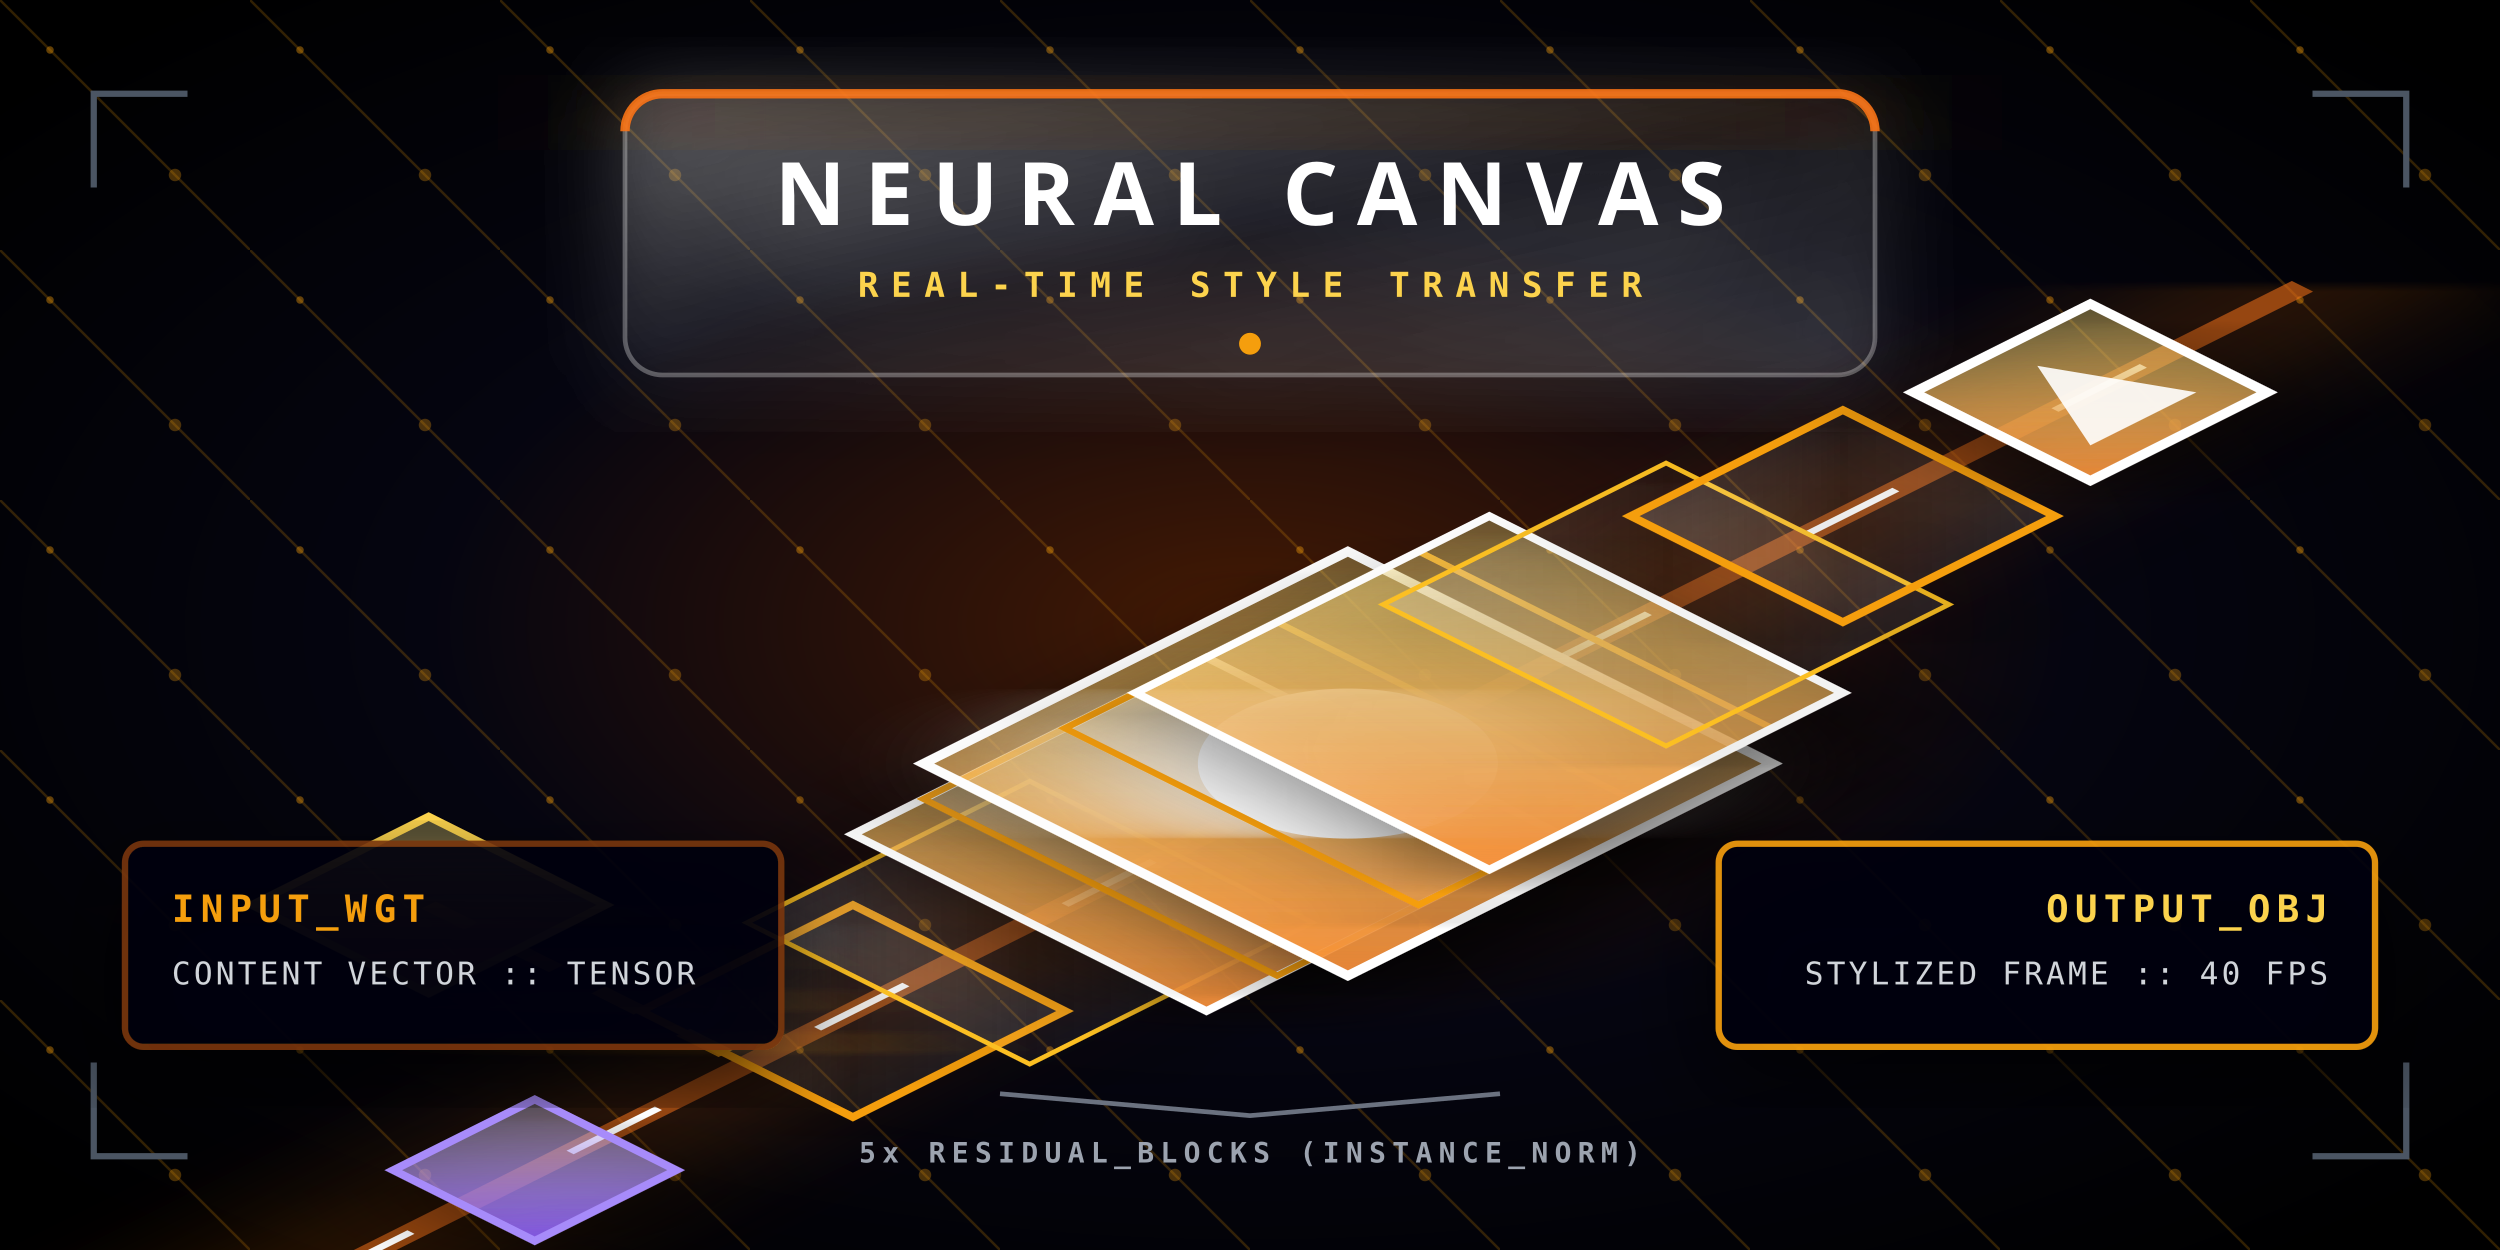
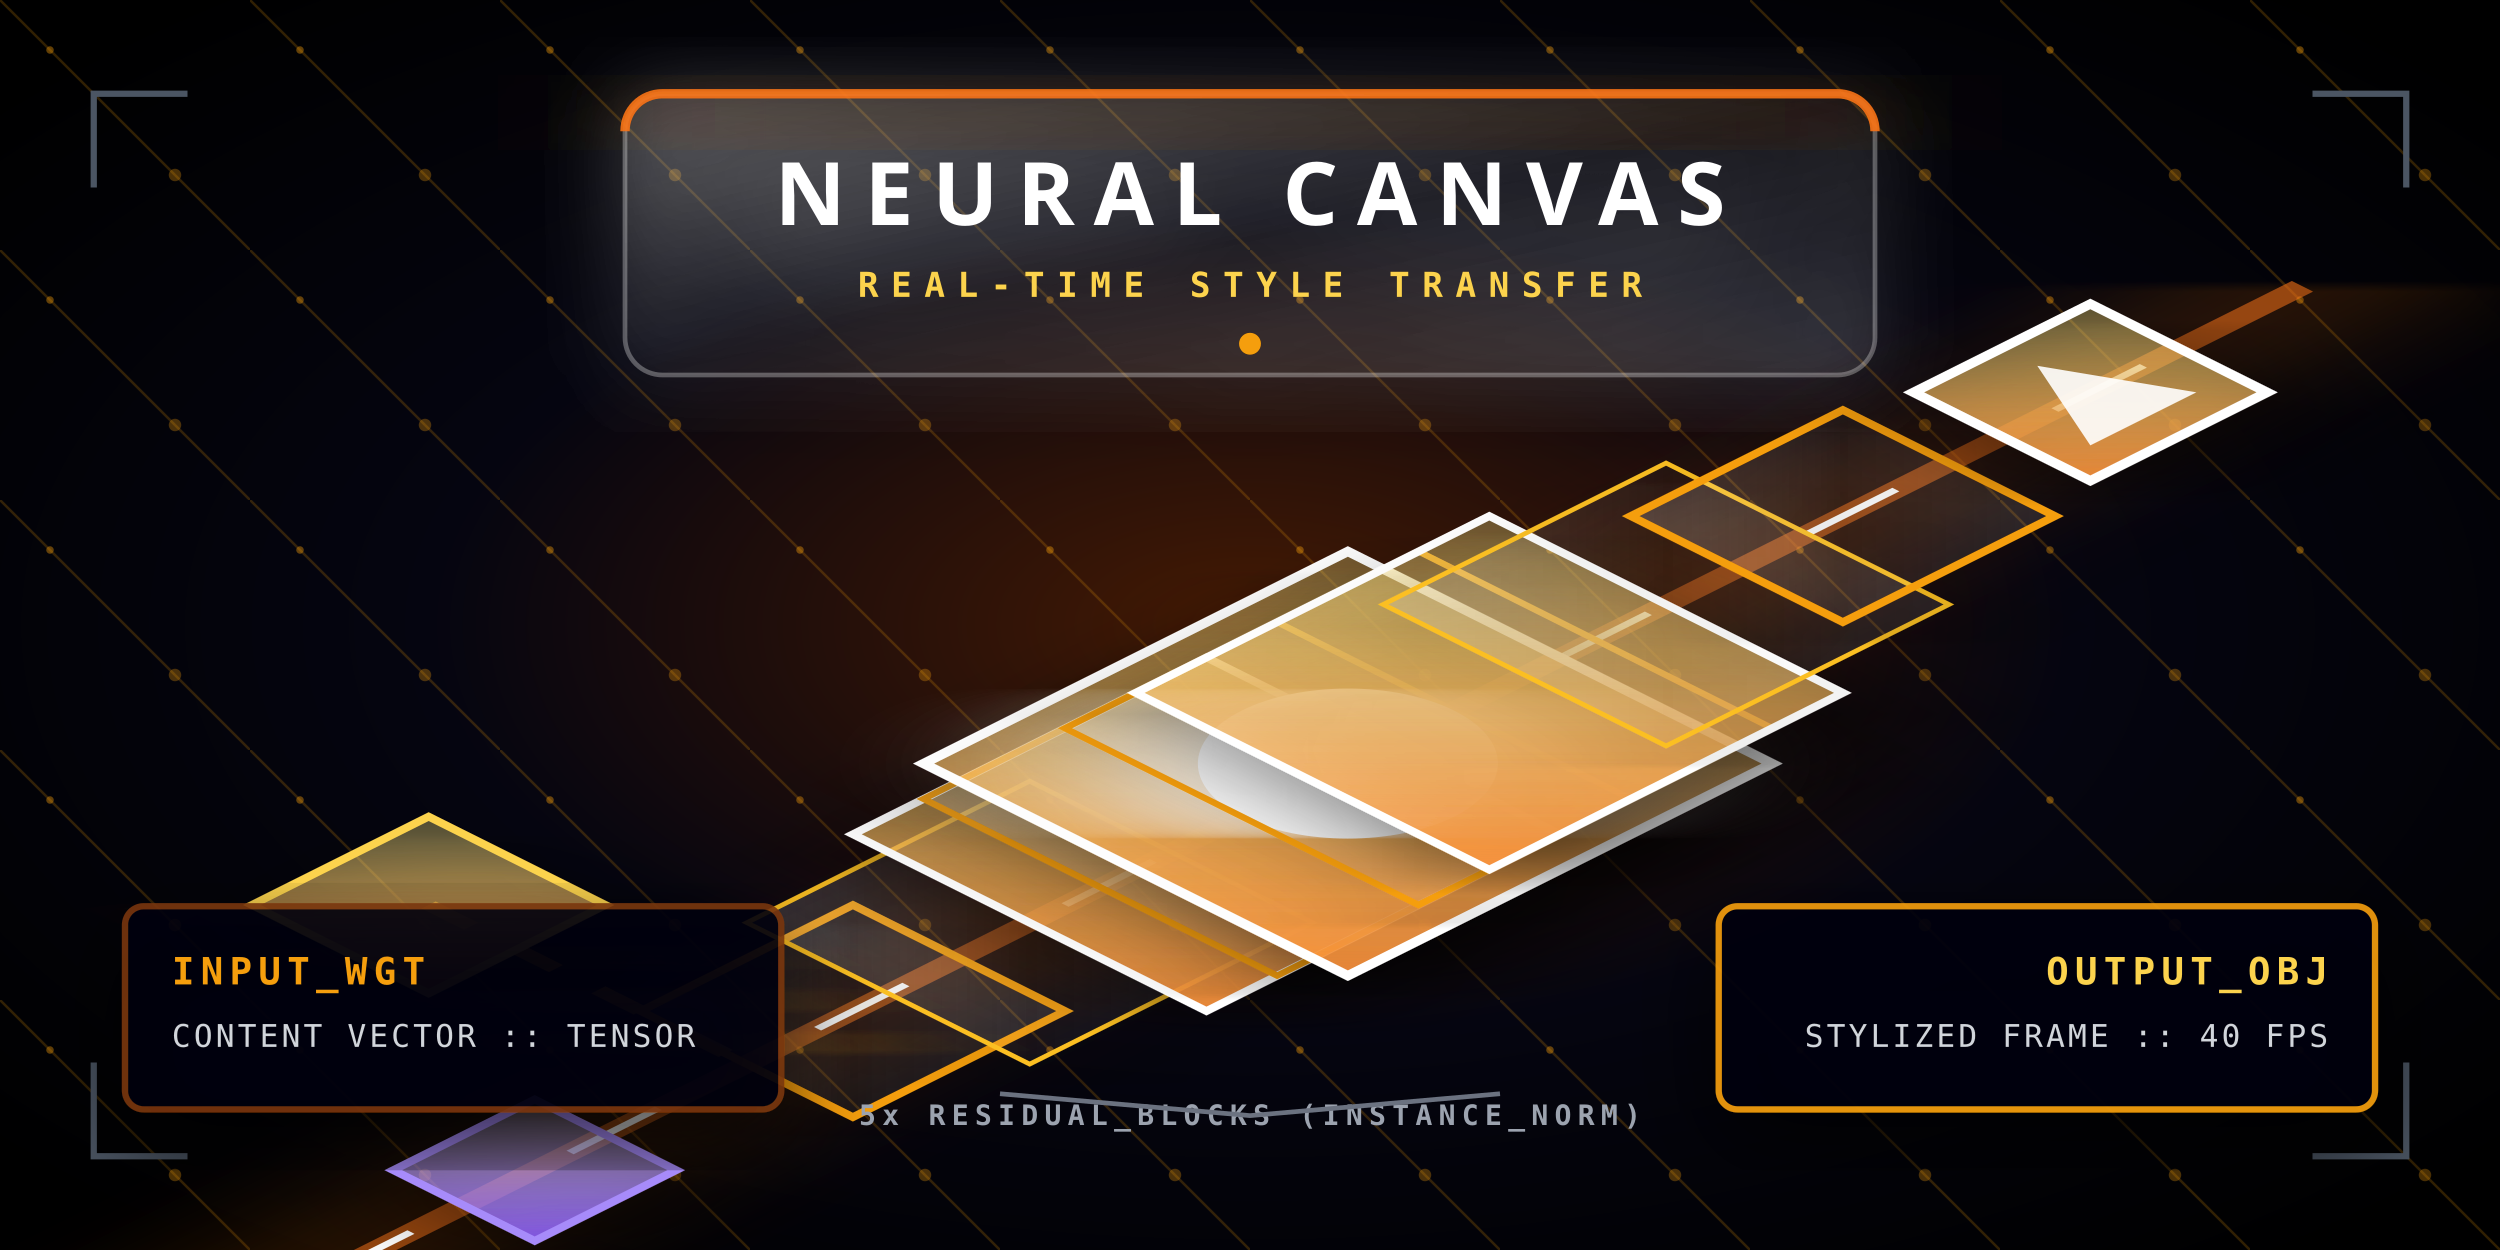
<svg xmlns="http://www.w3.org/2000/svg" viewBox="0 0 800 400" width="100%" height="100%">
  <defs>
    <radialGradient id="neuralAura" cx="50%" cy="50%" r="65%">
      <stop offset="0%" stop-color="#451a03" />
      <stop offset="50%" stop-color="#050510" />
      <stop offset="100%" stop-color="#000000" />
    </radialGradient>
    <linearGradient id="warmEnergy" x1="0" y1="1" x2="1" y2="0">
      <stop offset="0%" stop-color="#fb923c" stop-opacity="0.9" />
      <stop offset="100%" stop-color="#fef08a" stop-opacity="0.3" />
    </linearGradient>
    <linearGradient id="coolEnergy" x1="0" y1="1" x2="1" y2="0">
      <stop offset="0%" stop-color="#8b5cf6" stop-opacity="0.9" />
      <stop offset="100%" stop-color="#ddd6fe" stop-opacity="0.3" />
    </linearGradient>
    <linearGradient id="glassLinear" x1="0" y1="0" x2="1" y2="1">
      <stop offset="0%" stop-color="#ffffff" stop-opacity="0.15" />
      <stop offset="50%" stop-color="#ffffff" stop-opacity="0.02" />
      <stop offset="100%" stop-color="#ffffff" stop-opacity="0.08" />
    </linearGradient>
    <filter id="glassBlur" x="-20%" y="-20%" width="140%" height="140%">
      <feGaussianBlur stdDeviation="12" result="blur" />
      <feComposite in="SourceGraphic" in2="blur" operator="over" />
    </filter>
    <filter id="superGlowOrange" x="-50%" y="-50%" width="200%" height="200%">
      <feGaussianBlur stdDeviation="20" result="blur2" />
      <feGaussianBlur stdDeviation="6" result="blur1" />
      <feMerge>
        <feMergeNode in="blur2" />
        <feMergeNode in="blur1" />
        <feMergeNode in="SourceGraphic" />
      </feMerge>
    </filter>
    <filter id="shadowHeavy" x="-30%" y="-30%" width="160%" height="160%">
      <feDropShadow dx="0" dy="30" stdDeviation="30" flood-color="#000" flood-opacity="1" />
      <feDropShadow dx="0" dy="12" stdDeviation="15" flood-color="#000" flood-opacity="0.8" />
    </filter>
    <pattern id="connectome" width="100" height="100" patternUnits="userSpaceOnUse" patternTransform="scale(0.8)">
      <circle cx="20" cy="20" r="1.5" fill="#f59e0b" opacity="0.4" />
      <circle cx="70" cy="70" r="2.5" fill="#f59e0b" opacity="0.3" />
      <path d="M 20 20 L 70 70" stroke="#f59e0b" stroke-width="1" opacity="0.2" />
      <path d="M -30 -30 L 20 20" stroke="#f59e0b" stroke-width="1" opacity="0.2" />
      <path d="M 70 70 L 120 120" stroke="#f59e0b" stroke-width="1" opacity="0.2" />
    </pattern>
  </defs>
  <rect width="100%" height="100%" fill="url(#neuralAura)" />
  <rect width="100%" height="100%" fill="url(#connectome)" />
  <g transform="translate(200, 30)" filter="url(#shadowHeavy)">
    <rect width="400" height="90" rx="12" fill="url(#glassLinear)" stroke="#ffffff" stroke-width="1.5" stroke-opacity="0.3" filter="url(#glassBlur)" />
    <path d="M 0 12 C 0 5.3 5.3 0 12 0 L 388 0 C 394.6 0 400 5.3 400 12" fill="none" stroke="#f97316" stroke-width="3" filter="url(#superGlowOrange)" opacity="0.9" />
    <text x="200" y="42" fill="#FFFFFF" font-family="system-ui, sans-serif" font-size="28" font-weight="900" letter-spacing="6" text-anchor="middle">NEURAL CANVAS</text>
    <text x="200" y="65" fill="#fcd34d" font-family="monospace" font-size="11" font-weight="600" letter-spacing="4" text-anchor="middle">REAL-TIME STYLE TRANSFER</text>
    <circle cx="200" cy="80" r="3.5" fill="#f59e0b" filter="url(#superGlowOrange)">
      <animate attributeName="opacity" values="0.4;1;0.4" dur="2s" repeatCount="indefinite" />
    </circle>
  </g>
  <g stroke="#4B5563" stroke-width="2" fill="none">
    <path d="M 30 60 L 30 30 L 60 30" />
    <path d="M 770 60 L 770 30 L 740 30" />
    <path d="M 30 340 L 30 370 L 60 370" />
    <path d="M 770 340 L 770 370 L 740 370" />
  </g>
  <g transform="translate(420, 250) scale(1.6, 0.8) rotate(-45)">
    <line x1="-280" y1="0" x2="280" y2="0" stroke="#f97316" stroke-width="6" filter="url(#superGlowOrange)" opacity="0.6" />
    <line x1="-280" y1="0" x2="280" y2="0" stroke="#fff" stroke-width="2" stroke-dasharray="25 45">
      <animate attributeName="stroke-dashoffset" values="70;0" dur="1s" repeatCount="indefinite" />
    </line>
    <g transform="translate(-220, 0)">
      <rect x="-20" y="-20" width="40" height="40" fill="url(#coolEnergy)" stroke="#a78bfa" stroke-width="2.5" filter="url(#shadowHeavy)" />
    </g>
    <g transform="translate(-160, -90)">
      <line x1="0" y1="0" x2="0" y2="90" stroke="#f59e0b" stroke-width="4" filter="url(#superGlowOrange)" stroke-dasharray="12 12">
        <animate attributeName="stroke-dashoffset" values="24;0" dur="0.8s" repeatCount="indefinite" />
      </line>
      <rect x="-25" y="-25" width="50" height="50" fill="url(#warmEnergy)" stroke="#fcd34d" stroke-width="2.5" filter="url(#shadowHeavy)" />
    </g>
    <g transform="translate(-130, 0)">
      <rect x="-30" y="-30" width="60" height="60" fill="url(#glassLinear)" stroke="#f59e0b" stroke-width="2.5" filter="url(#shadowHeavy)" />
    </g>
    <g transform="translate(-80, 0)">
      <rect x="-40" y="-40" width="80" height="80" fill="url(#glassLinear)" stroke="#fbbf24" stroke-width="1.5" filter="url(#shadowHeavy)" />
    </g>
    <g transform="translate(-30, 0)">
      <rect x="-50" y="-50" width="100" height="100" fill="url(#warmEnergy)" stroke="#fff" stroke-width="2.5" filter="url(#shadowHeavy)" />
    </g>
    <g transform="translate(-10, 0)">
      <rect x="-50" y="-50" width="100" height="100" fill="url(#glassLinear)" stroke="#f59e0b" stroke-width="2" filter="url(#shadowHeavy)" />
    </g>
    <g transform="translate(10, 0)">
      <rect x="-60" y="-60" width="120" height="120" fill="url(#warmEnergy)" stroke="#fff" stroke-width="3" filter="url(#shadowHeavy)" />
      <circle cx="0" cy="0" r="30" fill="#fff" filter="url(#superGlowOrange)">
        <animate attributeName="r" values="25;35;25" dur="1.5s" repeatCount="indefinite" />
        <animate attributeName="opacity" values="0.8;1;0.8" dur="1.5s" repeatCount="indefinite" />
      </circle>
    </g>
    <g transform="translate(30, 0)">
      <rect x="-50" y="-50" width="100" height="100" fill="url(#glassLinear)" stroke="#f59e0b" stroke-width="2" filter="url(#shadowHeavy)" />
    </g>
    <g transform="translate(50, 0)">
      <rect x="-50" y="-50" width="100" height="100" fill="url(#warmEnergy)" stroke="#fff" stroke-width="2.5" filter="url(#shadowHeavy)" />
    </g>
    <g transform="translate(100, 0)">
      <rect x="-40" y="-40" width="80" height="80" fill="url(#glassLinear)" stroke="#fbbf24" stroke-width="1.5" filter="url(#shadowHeavy)" />
    </g>
    <g transform="translate(150, 0)">
      <rect x="-30" y="-30" width="60" height="60" fill="url(#glassLinear)" stroke="#f59e0b" stroke-width="2.5" filter="url(#shadowHeavy)" />
    </g>
    <g transform="translate(220, 0)">
      <rect x="-25" y="-25" width="50" height="50" fill="url(#warmEnergy)" stroke="#fff" stroke-width="3" filter="url(#shadowHeavy)" />
      <path d="M -15 15 L 0 -15 L 15 15 Z" fill="#fff" opacity="0.9" />
    </g>
  </g>
-   <g transform="translate(40, 270)" filter="url(#shadowHeavy)">
+   <g transform="translate(40, 290)" filter="url(#shadowHeavy)">
    <rect width="210" height="65" rx="6" fill="#050510" stroke="#78350F" stroke-width="2" opacity="0.9" />
    <text x="15" y="25" fill="#F59E0B" font-family="monospace" font-size="12" font-weight="900" letter-spacing="2">INPUT_WGT</text>
    <text x="15" y="45" fill="#D1D5DB" font-family="monospace" font-size="10" letter-spacing="1">CONTENT VECTOR :: TENSOR</text>
  </g>
-   <g transform="translate(550, 270)" filter="url(#shadowHeavy)">
+   <g transform="translate(550, 290)" filter="url(#shadowHeavy)">
    <rect width="210" height="65" rx="6" fill="#050510" stroke="#F59E0B" stroke-width="2" opacity="0.9" />
    <text x="195" y="25" fill="#FCD34D" font-family="monospace" font-size="12" font-weight="900" letter-spacing="2" text-anchor="end">OUTPUT_OBJ</text>
    <text x="195" y="45" fill="#D1D5DB" font-family="monospace" font-size="10" letter-spacing="1" text-anchor="end">STYLIZED FRAME :: 40 FPS</text>
  </g>
  <g transform="translate(320, 360)">
-     <text x="80" y="12" fill="#9CA3AF" font-family="monospace" font-size="9" font-weight="900" letter-spacing="2" text-anchor="middle">5x RESIDUAL_BLOCKS (INSTANCE_NORM)</text>
+     <text x="80" y="0" fill="#9CA3AF" font-family="monospace" font-size="9" font-weight="900" letter-spacing="2" text-anchor="middle">5x RESIDUAL_BLOCKS (INSTANCE_NORM)</text>
    <path d="M 0 -10 L 80 -3 L 160 -10" fill="none" stroke="#6B7280" stroke-width="1.5" />
  </g>
</svg>
